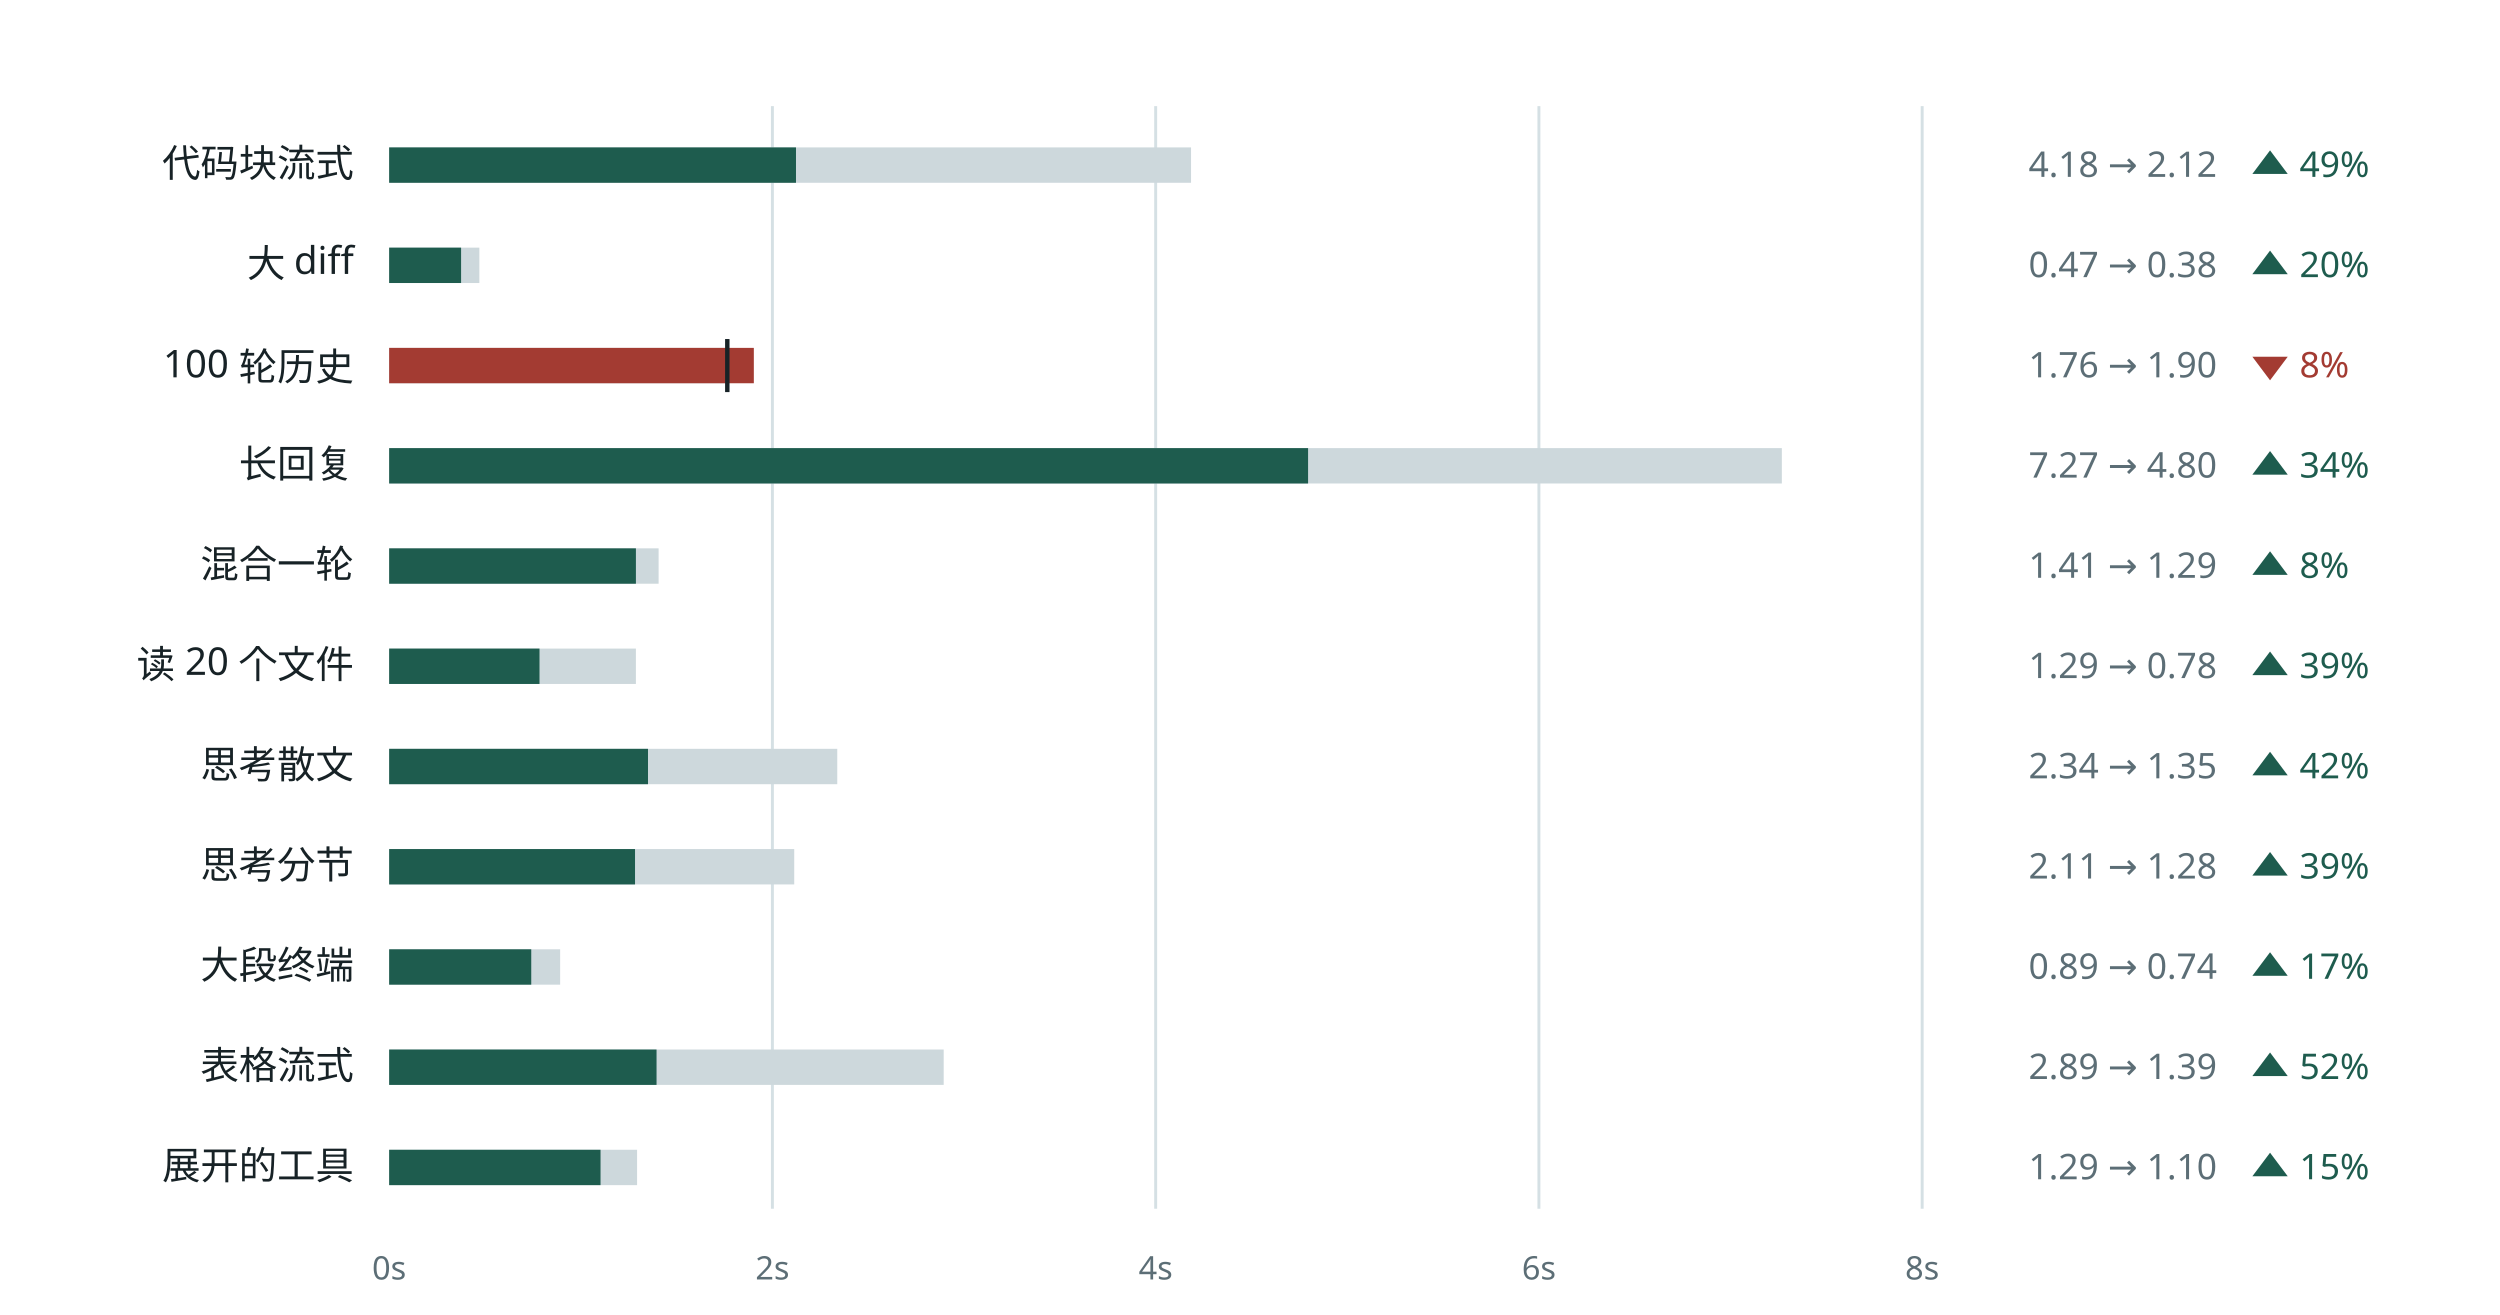
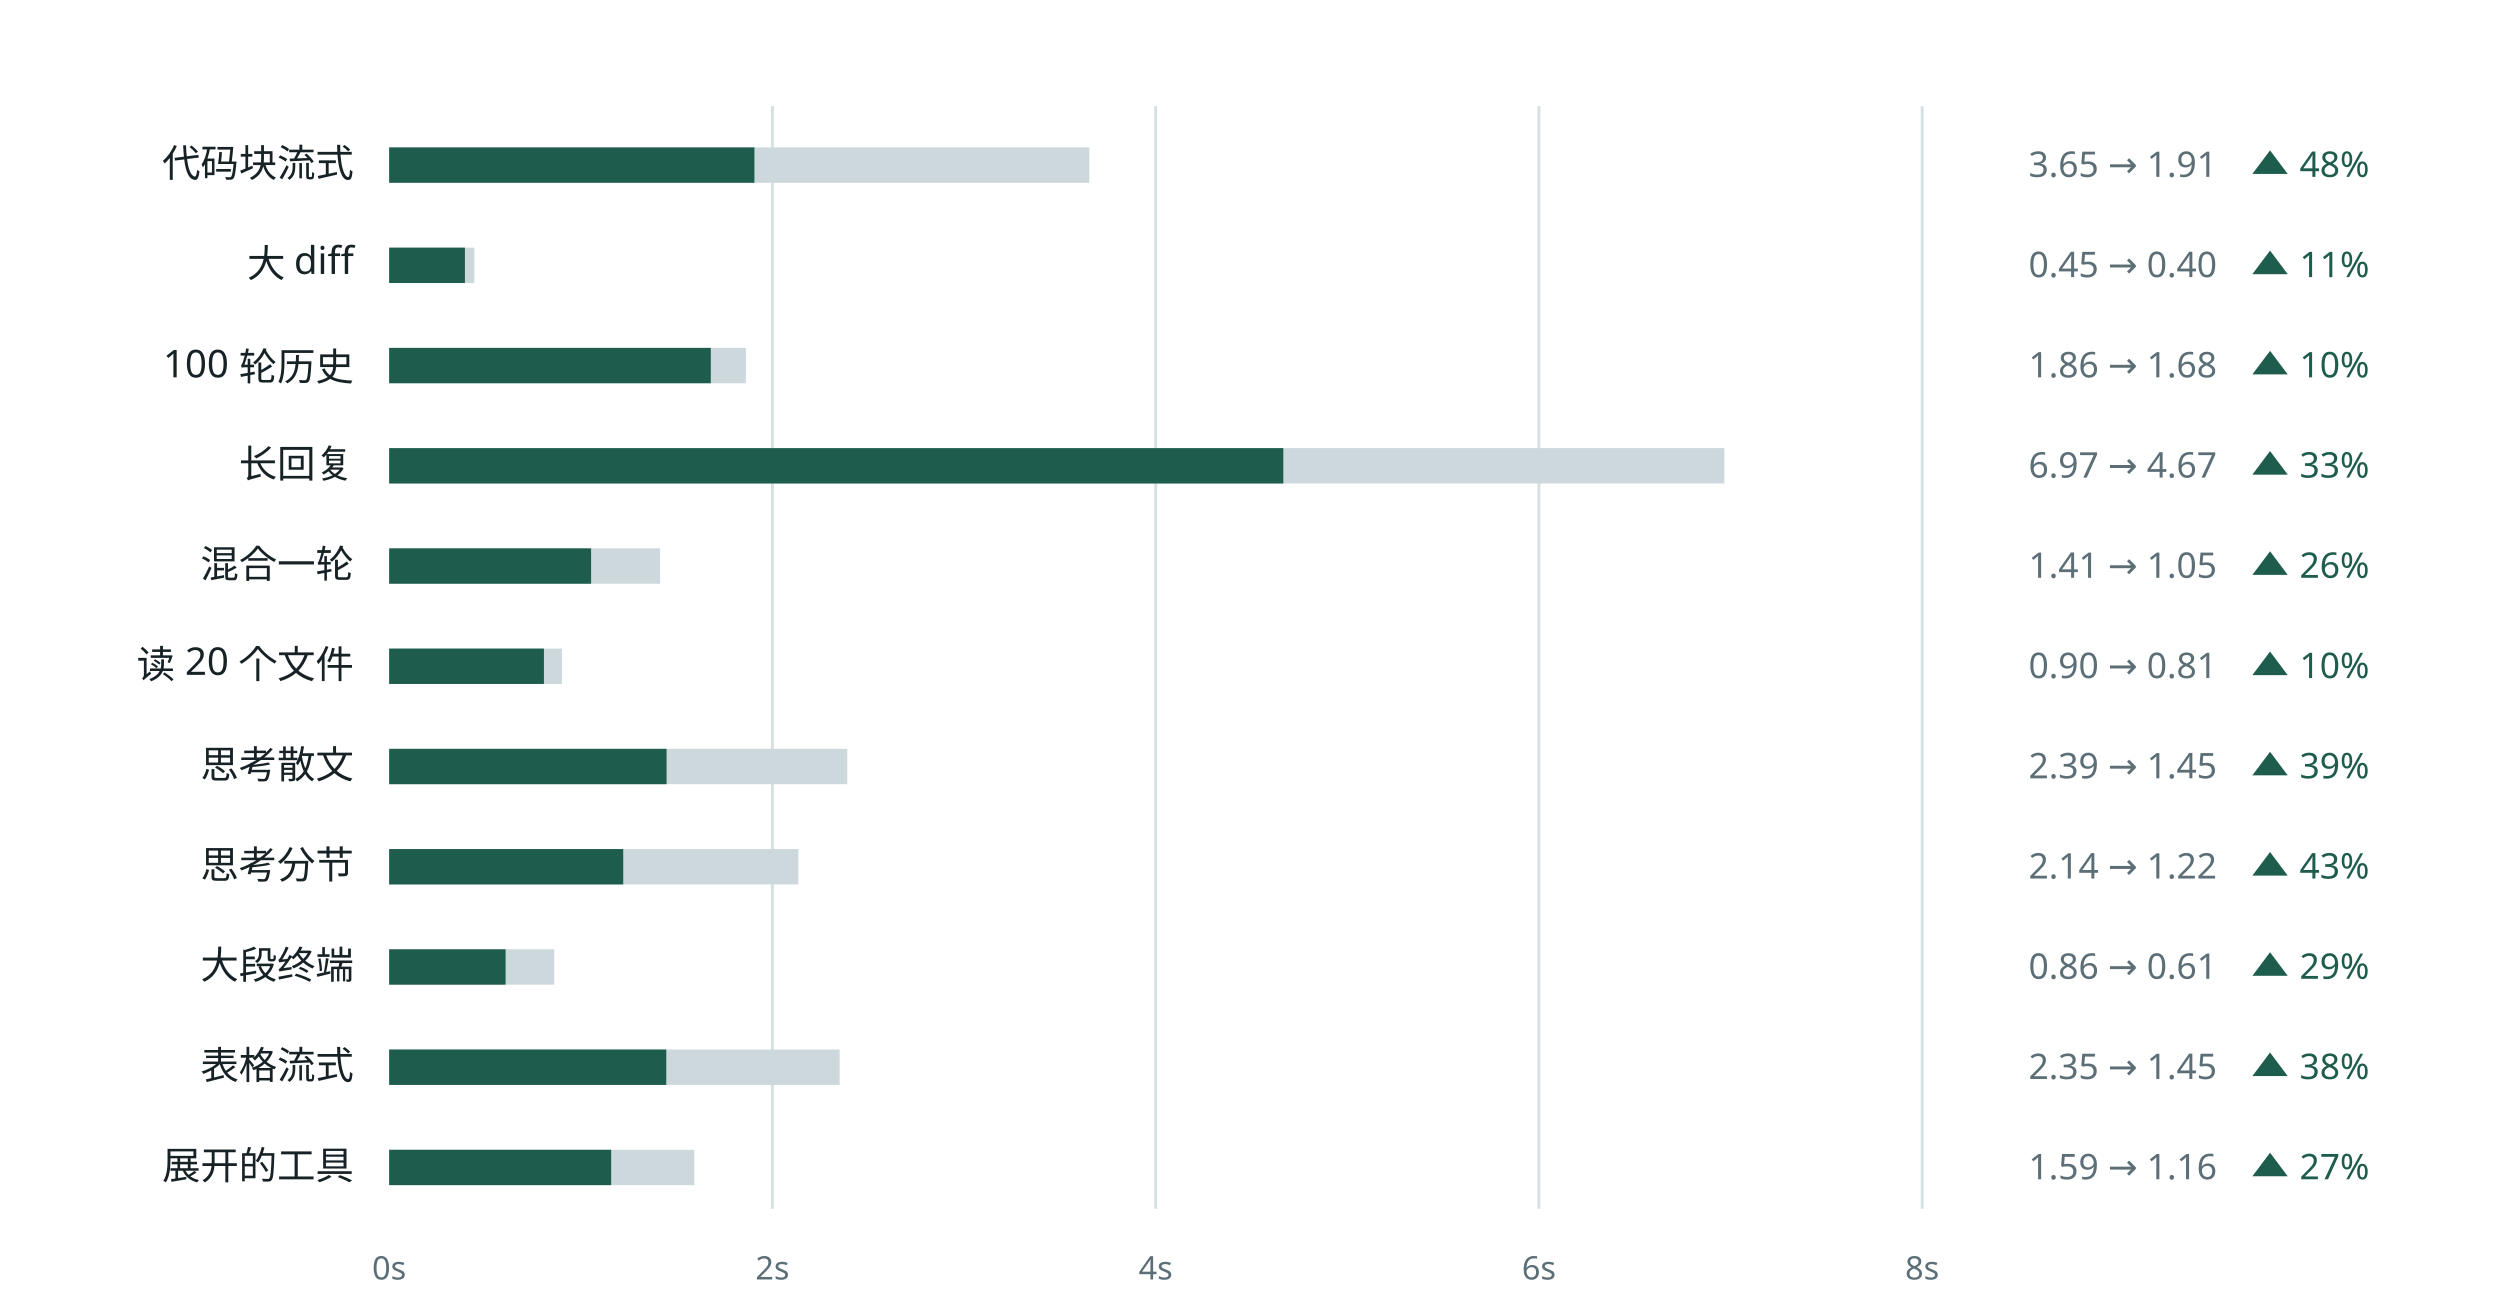
<svg xmlns="http://www.w3.org/2000/svg" viewBox="0 -8 848 446" width="848" height="446" role="img">
  <style>
.final { display: none; }
@media (prefers-reduced-motion: reduce) {
  .motion { display: none; }
  .final { display: inline; }
}
</style>
  <text x="132.0" y="426" text-anchor="middle" fill="#5c6e76" font-size="11" font-family="ui-sans-serif, system-ui, sans-serif">0s</text>
  <line x1="262.0" y1="28" x2="262.0" y2="402" stroke="#d5e0e4" stroke-width="1" />
  <text x="262.0" y="426" text-anchor="middle" fill="#5c6e76" font-size="11" font-family="ui-sans-serif, system-ui, sans-serif">2s</text>
  <line x1="392.0" y1="28" x2="392.0" y2="402" stroke="#d5e0e4" stroke-width="1" />
  <text x="392.0" y="426" text-anchor="middle" fill="#5c6e76" font-size="11" font-family="ui-sans-serif, system-ui, sans-serif">4s</text>
  <line x1="522.0" y1="28" x2="522.0" y2="402" stroke="#d5e0e4" stroke-width="1" />
  <text x="522.0" y="426" text-anchor="middle" fill="#5c6e76" font-size="11" font-family="ui-sans-serif, system-ui, sans-serif">6s</text>
  <line x1="652.0" y1="28" x2="652.0" y2="402" stroke="#d5e0e4" stroke-width="1" />
  <text x="652.0" y="426" text-anchor="middle" fill="#5c6e76" font-size="11" font-family="ui-sans-serif, system-ui, sans-serif">8s</text>
  <text x="120" y="52" text-anchor="end" fill="#172226" font-size="13" font-family="PingFang SC, Hiragino Sans GB, Noto Sans SC, sans-serif">代码块流式</text>
-   <rect x="132" y="42" width="272.0" height="12" fill="#cdd8dc" />
-   <rect class="motion" x="132" y="42" width="138.0" height="12" fill="#1e5c4e">
-     <animate attributeName="width" from="272.0" to="138.0" begin="0.000s" dur="1.15s" fill="freeze" calcMode="spline" keyTimes="0;1" keySplines="0.16 0.84 0.22 1" />
+   <rect x="132" y="42" width="237.5" height="12" fill="#cdd8dc" />
+   <rect class="motion" x="132" y="42" width="123.9" height="12" fill="#1e5c4e">
+     <animate attributeName="width" from="237.5" to="123.9" begin="0.000s" dur="1.15s" fill="freeze" calcMode="spline" keyTimes="0;1" keySplines="0.16 0.84 0.22 1" />
  </rect>
-   <rect class="final" x="132" y="42" width="138.0" height="12" fill="#1e5c4e" />
-   <text text-anchor="end" x="752" y="52" fill="#5c6e76" font-size="12" font-family="ui-sans-serif, system-ui, sans-serif">4.18 → 2.12</text>
+   <rect class="final" x="132" y="42" width="123.9" height="12" fill="#1e5c4e" />
+   <text text-anchor="end" x="752" y="52" fill="#5c6e76" font-size="12" font-family="ui-sans-serif, system-ui, sans-serif">3.65 → 1.91</text>
  <polygon fill="#1e5c4e" points="770,43 776,51 764,51" />
-   <text x="780" y="52" fill="#1e5c4e" font-size="12" font-family="ui-sans-serif, system-ui, sans-serif">49%</text>
+   <text x="780" y="52" fill="#1e5c4e" font-size="12" font-family="ui-sans-serif, system-ui, sans-serif">48%</text>
  <text x="120" y="86" text-anchor="end" fill="#172226" font-size="13" font-family="PingFang SC, Hiragino Sans GB, Noto Sans SC, sans-serif">大 diff</text>
-   <rect x="132" y="76" width="30.6" height="12" fill="#cdd8dc" />
-   <rect class="motion" x="132" y="76" width="24.4" height="12" fill="#1e5c4e">
-     <animate attributeName="width" from="30.6" to="24.4" begin="0.045s" dur="1.15s" fill="freeze" calcMode="spline" keyTimes="0;1" keySplines="0.16 0.84 0.22 1" />
+   <rect x="132" y="76" width="28.9" height="12" fill="#cdd8dc" />
+   <rect class="motion" x="132" y="76" width="25.7" height="12" fill="#1e5c4e">
+     <animate attributeName="width" from="28.9" to="25.7" begin="0.045s" dur="1.15s" fill="freeze" calcMode="spline" keyTimes="0;1" keySplines="0.16 0.84 0.22 1" />
  </rect>
-   <rect class="final" x="132" y="76" width="24.4" height="12" fill="#1e5c4e" />
-   <text text-anchor="end" x="752" y="86" fill="#5c6e76" font-size="12" font-family="ui-sans-serif, system-ui, sans-serif">0.47 → 0.38</text>
+   <rect class="final" x="132" y="76" width="25.7" height="12" fill="#1e5c4e" />
+   <text text-anchor="end" x="752" y="86" fill="#5c6e76" font-size="12" font-family="ui-sans-serif, system-ui, sans-serif">0.45 → 0.40</text>
  <polygon fill="#1e5c4e" points="770,77 776,85 764,85" />
-   <text x="780" y="86" fill="#1e5c4e" font-size="12" font-family="ui-sans-serif, system-ui, sans-serif">20%</text>
+   <text x="780" y="86" fill="#1e5c4e" font-size="12" font-family="ui-sans-serif, system-ui, sans-serif">11%</text>
  <text x="120" y="120" text-anchor="end" fill="#172226" font-size="13" font-family="PingFang SC, Hiragino Sans GB, Noto Sans SC, sans-serif">100 轮历史</text>
-   <rect x="132" y="110" width="114.7" height="12" fill="#cdd8dc" />
-   <rect class="motion" x="132" y="110" width="123.7" height="12" fill="#a33b32">
-     <animate attributeName="width" from="114.7" to="123.7" begin="0.090s" dur="1.15s" fill="freeze" calcMode="spline" keyTimes="0;1" keySplines="0.16 0.84 0.22 1" />
+   <rect x="132" y="110" width="121.0" height="12" fill="#cdd8dc" />
+   <rect class="motion" x="132" y="110" width="109.1" height="12" fill="#1e5c4e">
+     <animate attributeName="width" from="121.0" to="109.1" begin="0.090s" dur="1.15s" fill="freeze" calcMode="spline" keyTimes="0;1" keySplines="0.16 0.84 0.22 1" />
  </rect>
-   <rect class="final" x="132" y="110" width="123.7" height="12" fill="#a33b32" />
-   <line x1="246.7" y1="107" x2="246.7" y2="125" stroke="#172226" stroke-width="1.5" />
-   <text text-anchor="end" x="752" y="120" fill="#5c6e76" font-size="12" font-family="ui-sans-serif, system-ui, sans-serif">1.76 → 1.90</text>
-   <polygon fill="#a33b32" points="764,113 776,113 770,121" />
-   <text x="780" y="120" fill="#a33b32" font-size="12" font-family="ui-sans-serif, system-ui, sans-serif">8%</text>
+   <rect class="final" x="132" y="110" width="109.1" height="12" fill="#1e5c4e" />
+   <text text-anchor="end" x="752" y="120" fill="#5c6e76" font-size="12" font-family="ui-sans-serif, system-ui, sans-serif">1.86 → 1.68</text>
+   <polygon fill="#1e5c4e" points="770,111 776,119 764,119" />
+   <text x="780" y="120" fill="#1e5c4e" font-size="12" font-family="ui-sans-serif, system-ui, sans-serif">10%</text>
  <text x="120" y="154" text-anchor="end" fill="#172226" font-size="13" font-family="PingFang SC, Hiragino Sans GB, Noto Sans SC, sans-serif">长回复</text>
-   <rect x="132" y="144" width="472.4" height="12" fill="#cdd8dc" />
-   <rect class="motion" x="132" y="144" width="311.7" height="12" fill="#1e5c4e">
-     <animate attributeName="width" from="472.4" to="311.7" begin="0.135s" dur="1.15s" fill="freeze" calcMode="spline" keyTimes="0;1" keySplines="0.16 0.84 0.22 1" />
+   <rect x="132" y="144" width="452.9" height="12" fill="#cdd8dc" />
+   <rect class="motion" x="132" y="144" width="303.3" height="12" fill="#1e5c4e">
+     <animate attributeName="width" from="452.9" to="303.3" begin="0.135s" dur="1.15s" fill="freeze" calcMode="spline" keyTimes="0;1" keySplines="0.16 0.84 0.22 1" />
  </rect>
-   <rect class="final" x="132" y="144" width="311.7" height="12" fill="#1e5c4e" />
-   <text text-anchor="end" x="752" y="154" fill="#5c6e76" font-size="12" font-family="ui-sans-serif, system-ui, sans-serif">7.27 → 4.80</text>
+   <rect class="final" x="132" y="144" width="303.3" height="12" fill="#1e5c4e" />
+   <text text-anchor="end" x="752" y="154" fill="#5c6e76" font-size="12" font-family="ui-sans-serif, system-ui, sans-serif">6.97 → 4.67</text>
  <polygon fill="#1e5c4e" points="770,145 776,153 764,153" />
-   <text x="780" y="154" fill="#1e5c4e" font-size="12" font-family="ui-sans-serif, system-ui, sans-serif">34%</text>
+   <text x="780" y="154" fill="#1e5c4e" font-size="12" font-family="ui-sans-serif, system-ui, sans-serif">33%</text>
  <text x="120" y="188" text-anchor="end" fill="#172226" font-size="13" font-family="PingFang SC, Hiragino Sans GB, Noto Sans SC, sans-serif">混合一轮</text>
-   <rect x="132" y="178" width="91.4" height="12" fill="#cdd8dc" />
-   <rect class="motion" x="132" y="178" width="83.7" height="12" fill="#1e5c4e">
-     <animate attributeName="width" from="91.4" to="83.7" begin="0.180s" dur="1.15s" fill="freeze" calcMode="spline" keyTimes="0;1" keySplines="0.16 0.84 0.22 1" />
+   <rect x="132" y="178" width="91.9" height="12" fill="#cdd8dc" />
+   <rect class="motion" x="132" y="178" width="68.5" height="12" fill="#1e5c4e">
+     <animate attributeName="width" from="91.9" to="68.5" begin="0.180s" dur="1.15s" fill="freeze" calcMode="spline" keyTimes="0;1" keySplines="0.16 0.84 0.22 1" />
  </rect>
-   <rect class="final" x="132" y="178" width="83.7" height="12" fill="#1e5c4e" />
-   <text text-anchor="end" x="752" y="188" fill="#5c6e76" font-size="12" font-family="ui-sans-serif, system-ui, sans-serif">1.41 → 1.29</text>
+   <rect class="final" x="132" y="178" width="68.5" height="12" fill="#1e5c4e" />
+   <text text-anchor="end" x="752" y="188" fill="#5c6e76" font-size="12" font-family="ui-sans-serif, system-ui, sans-serif">1.41 → 1.05</text>
  <polygon fill="#1e5c4e" points="770,179 776,187 764,187" />
-   <text x="780" y="188" fill="#1e5c4e" font-size="12" font-family="ui-sans-serif, system-ui, sans-serif">8%</text>
+   <text x="780" y="188" fill="#1e5c4e" font-size="12" font-family="ui-sans-serif, system-ui, sans-serif">26%</text>
  <text x="120" y="222" text-anchor="end" fill="#172226" font-size="13" font-family="PingFang SC, Hiragino Sans GB, Noto Sans SC, sans-serif">读 20 个文件</text>
-   <rect x="132" y="212" width="83.7" height="12" fill="#cdd8dc" />
-   <rect class="motion" x="132" y="212" width="51.0" height="12" fill="#1e5c4e">
-     <animate attributeName="width" from="83.7" to="51.0" begin="0.225s" dur="1.15s" fill="freeze" calcMode="spline" keyTimes="0;1" keySplines="0.16 0.84 0.22 1" />
+   <rect x="132" y="212" width="58.6" height="12" fill="#cdd8dc" />
+   <rect class="motion" x="132" y="212" width="52.5" height="12" fill="#1e5c4e">
+     <animate attributeName="width" from="58.6" to="52.5" begin="0.225s" dur="1.15s" fill="freeze" calcMode="spline" keyTimes="0;1" keySplines="0.16 0.84 0.22 1" />
  </rect>
-   <rect class="final" x="132" y="212" width="51.0" height="12" fill="#1e5c4e" />
-   <text text-anchor="end" x="752" y="222" fill="#5c6e76" font-size="12" font-family="ui-sans-serif, system-ui, sans-serif">1.29 → 0.78</text>
+   <rect class="final" x="132" y="212" width="52.5" height="12" fill="#1e5c4e" />
+   <text text-anchor="end" x="752" y="222" fill="#5c6e76" font-size="12" font-family="ui-sans-serif, system-ui, sans-serif">0.90 → 0.81</text>
  <polygon fill="#1e5c4e" points="770,213 776,221 764,221" />
-   <text x="780" y="222" fill="#1e5c4e" font-size="12" font-family="ui-sans-serif, system-ui, sans-serif">39%</text>
+   <text x="780" y="222" fill="#1e5c4e" font-size="12" font-family="ui-sans-serif, system-ui, sans-serif">10%</text>
  <text x="120" y="256" text-anchor="end" fill="#172226" font-size="13" font-family="PingFang SC, Hiragino Sans GB, Noto Sans SC, sans-serif">思考散文</text>
-   <rect x="132" y="246" width="152.0" height="12" fill="#cdd8dc" />
-   <rect class="motion" x="132" y="246" width="87.8" height="12" fill="#1e5c4e">
-     <animate attributeName="width" from="152.0" to="87.8" begin="0.270s" dur="1.15s" fill="freeze" calcMode="spline" keyTimes="0;1" keySplines="0.16 0.84 0.22 1" />
+   <rect x="132" y="246" width="155.4" height="12" fill="#cdd8dc" />
+   <rect class="motion" x="132" y="246" width="94.1" height="12" fill="#1e5c4e">
+     <animate attributeName="width" from="155.4" to="94.1" begin="0.270s" dur="1.15s" fill="freeze" calcMode="spline" keyTimes="0;1" keySplines="0.16 0.84 0.22 1" />
  </rect>
-   <rect class="final" x="132" y="246" width="87.8" height="12" fill="#1e5c4e" />
-   <text text-anchor="end" x="752" y="256" fill="#5c6e76" font-size="12" font-family="ui-sans-serif, system-ui, sans-serif">2.34 → 1.35</text>
+   <rect class="final" x="132" y="246" width="94.1" height="12" fill="#1e5c4e" />
+   <text text-anchor="end" x="752" y="256" fill="#5c6e76" font-size="12" font-family="ui-sans-serif, system-ui, sans-serif">2.39 → 1.45</text>
  <polygon fill="#1e5c4e" points="770,247 776,255 764,255" />
-   <text x="780" y="256" fill="#1e5c4e" font-size="12" font-family="ui-sans-serif, system-ui, sans-serif">42%</text>
+   <text x="780" y="256" fill="#1e5c4e" font-size="12" font-family="ui-sans-serif, system-ui, sans-serif">39%</text>
  <text x="120" y="290" text-anchor="end" fill="#172226" font-size="13" font-family="PingFang SC, Hiragino Sans GB, Noto Sans SC, sans-serif">思考分节</text>
-   <rect x="132" y="280" width="137.4" height="12" fill="#cdd8dc" />
-   <rect class="motion" x="132" y="280" width="83.4" height="12" fill="#1e5c4e">
-     <animate attributeName="width" from="137.4" to="83.4" begin="0.315s" dur="1.15s" fill="freeze" calcMode="spline" keyTimes="0;1" keySplines="0.16 0.84 0.22 1" />
+   <rect x="132" y="280" width="138.8" height="12" fill="#cdd8dc" />
+   <rect class="motion" x="132" y="280" width="79.4" height="12" fill="#1e5c4e">
+     <animate attributeName="width" from="138.8" to="79.4" begin="0.315s" dur="1.15s" fill="freeze" calcMode="spline" keyTimes="0;1" keySplines="0.16 0.84 0.22 1" />
  </rect>
-   <rect class="final" x="132" y="280" width="83.4" height="12" fill="#1e5c4e" />
-   <text text-anchor="end" x="752" y="290" fill="#5c6e76" font-size="12" font-family="ui-sans-serif, system-ui, sans-serif">2.11 → 1.28</text>
+   <rect class="final" x="132" y="280" width="79.4" height="12" fill="#1e5c4e" />
+   <text text-anchor="end" x="752" y="290" fill="#5c6e76" font-size="12" font-family="ui-sans-serif, system-ui, sans-serif">2.14 → 1.22</text>
  <polygon fill="#1e5c4e" points="770,281 776,289 764,289" />
-   <text x="780" y="290" fill="#1e5c4e" font-size="12" font-family="ui-sans-serif, system-ui, sans-serif">39%</text>
+   <text x="780" y="290" fill="#1e5c4e" font-size="12" font-family="ui-sans-serif, system-ui, sans-serif">43%</text>
  <text x="120" y="324" text-anchor="end" fill="#172226" font-size="13" font-family="PingFang SC, Hiragino Sans GB, Noto Sans SC, sans-serif">大段终端</text>
-   <rect x="132" y="314" width="58.0" height="12" fill="#cdd8dc" />
-   <rect class="motion" x="132" y="314" width="48.2" height="12" fill="#1e5c4e">
-     <animate attributeName="width" from="58.0" to="48.2" begin="0.360s" dur="1.15s" fill="freeze" calcMode="spline" keyTimes="0;1" keySplines="0.16 0.84 0.22 1" />
+   <rect x="132" y="314" width="56.0" height="12" fill="#cdd8dc" />
+   <rect class="motion" x="132" y="314" width="39.5" height="12" fill="#1e5c4e">
+     <animate attributeName="width" from="56.0" to="39.5" begin="0.360s" dur="1.15s" fill="freeze" calcMode="spline" keyTimes="0;1" keySplines="0.16 0.84 0.22 1" />
  </rect>
-   <rect class="final" x="132" y="314" width="48.2" height="12" fill="#1e5c4e" />
-   <text text-anchor="end" x="752" y="324" fill="#5c6e76" font-size="12" font-family="ui-sans-serif, system-ui, sans-serif">0.89 → 0.74</text>
+   <rect class="final" x="132" y="314" width="39.5" height="12" fill="#1e5c4e" />
+   <text text-anchor="end" x="752" y="324" fill="#5c6e76" font-size="12" font-family="ui-sans-serif, system-ui, sans-serif">0.86 → 0.61</text>
  <polygon fill="#1e5c4e" points="770,315 776,323 764,323" />
-   <text x="780" y="324" fill="#1e5c4e" font-size="12" font-family="ui-sans-serif, system-ui, sans-serif">17%</text>
+   <text x="780" y="324" fill="#1e5c4e" font-size="12" font-family="ui-sans-serif, system-ui, sans-serif">29%</text>
  <text x="120" y="358" text-anchor="end" fill="#172226" font-size="13" font-family="PingFang SC, Hiragino Sans GB, Noto Sans SC, sans-serif">表格流式</text>
-   <rect x="132" y="348" width="188.1" height="12" fill="#cdd8dc" />
-   <rect class="motion" x="132" y="348" width="90.7" height="12" fill="#1e5c4e">
-     <animate attributeName="width" from="188.1" to="90.7" begin="0.405s" dur="1.15s" fill="freeze" calcMode="spline" keyTimes="0;1" keySplines="0.16 0.84 0.22 1" />
+   <rect x="132" y="348" width="152.8" height="12" fill="#cdd8dc" />
+   <rect class="motion" x="132" y="348" width="94.0" height="12" fill="#1e5c4e">
+     <animate attributeName="width" from="152.8" to="94.0" begin="0.405s" dur="1.15s" fill="freeze" calcMode="spline" keyTimes="0;1" keySplines="0.16 0.84 0.22 1" />
  </rect>
-   <rect class="final" x="132" y="348" width="90.7" height="12" fill="#1e5c4e" />
-   <text text-anchor="end" x="752" y="358" fill="#5c6e76" font-size="12" font-family="ui-sans-serif, system-ui, sans-serif">2.89 → 1.39</text>
+   <rect class="final" x="132" y="348" width="94.0" height="12" fill="#1e5c4e" />
+   <text text-anchor="end" x="752" y="358" fill="#5c6e76" font-size="12" font-family="ui-sans-serif, system-ui, sans-serif">2.35 → 1.45</text>
  <polygon fill="#1e5c4e" points="770,349 776,357 764,357" />
-   <text x="780" y="358" fill="#1e5c4e" font-size="12" font-family="ui-sans-serif, system-ui, sans-serif">52%</text>
+   <text x="780" y="358" fill="#1e5c4e" font-size="12" font-family="ui-sans-serif, system-ui, sans-serif">38%</text>
  <text x="120" y="392" text-anchor="end" fill="#172226" font-size="13" font-family="PingFang SC, Hiragino Sans GB, Noto Sans SC, sans-serif">展开的工具</text>
-   <rect x="132" y="382" width="84.1" height="12" fill="#cdd8dc" />
-   <rect class="motion" x="132" y="382" width="71.7" height="12" fill="#1e5c4e">
-     <animate attributeName="width" from="84.1" to="71.7" begin="0.450s" dur="1.15s" fill="freeze" calcMode="spline" keyTimes="0;1" keySplines="0.16 0.84 0.22 1" />
+   <rect x="132" y="382" width="103.5" height="12" fill="#cdd8dc" />
+   <rect class="motion" x="132" y="382" width="75.3" height="12" fill="#1e5c4e">
+     <animate attributeName="width" from="103.5" to="75.3" begin="0.450s" dur="1.15s" fill="freeze" calcMode="spline" keyTimes="0;1" keySplines="0.16 0.84 0.22 1" />
  </rect>
-   <rect class="final" x="132" y="382" width="71.7" height="12" fill="#1e5c4e" />
-   <text text-anchor="end" x="752" y="392" fill="#5c6e76" font-size="12" font-family="ui-sans-serif, system-ui, sans-serif">1.29 → 1.10</text>
+   <rect class="final" x="132" y="382" width="75.3" height="12" fill="#1e5c4e" />
+   <text text-anchor="end" x="752" y="392" fill="#5c6e76" font-size="12" font-family="ui-sans-serif, system-ui, sans-serif">1.59 → 1.16</text>
  <polygon fill="#1e5c4e" points="770,383 776,391 764,391" />
-   <text x="780" y="392" fill="#1e5c4e" font-size="12" font-family="ui-sans-serif, system-ui, sans-serif">15%</text>
+   <text x="780" y="392" fill="#1e5c4e" font-size="12" font-family="ui-sans-serif, system-ui, sans-serif">27%</text>
</svg>
